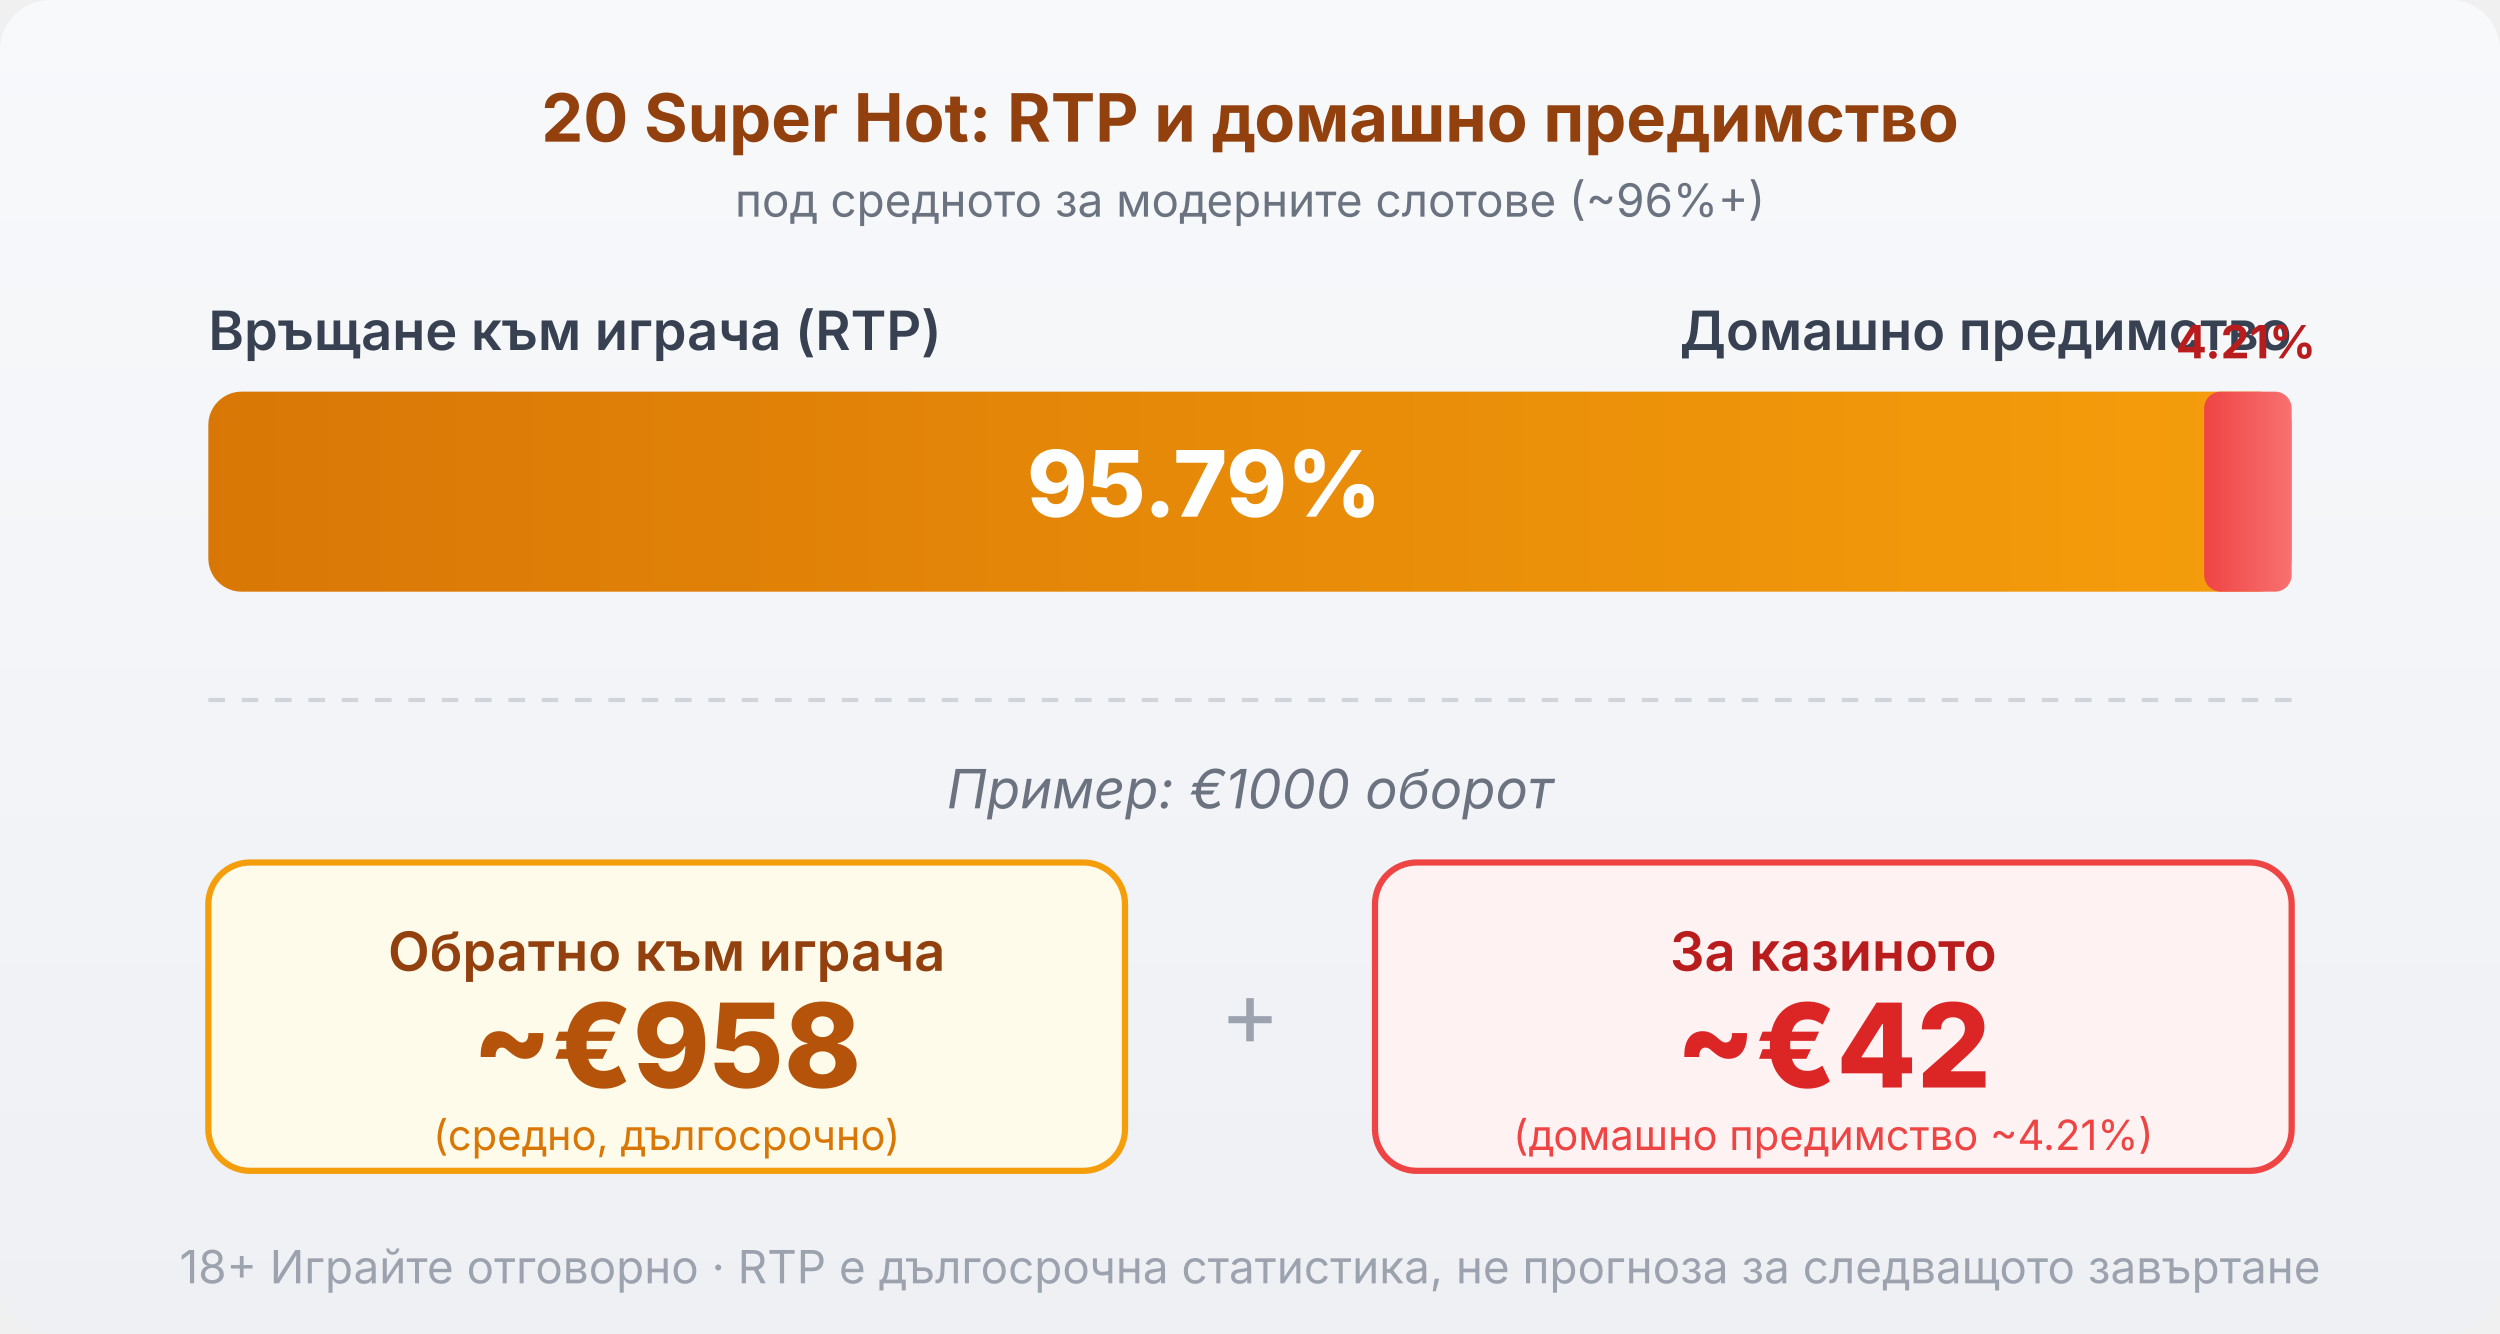
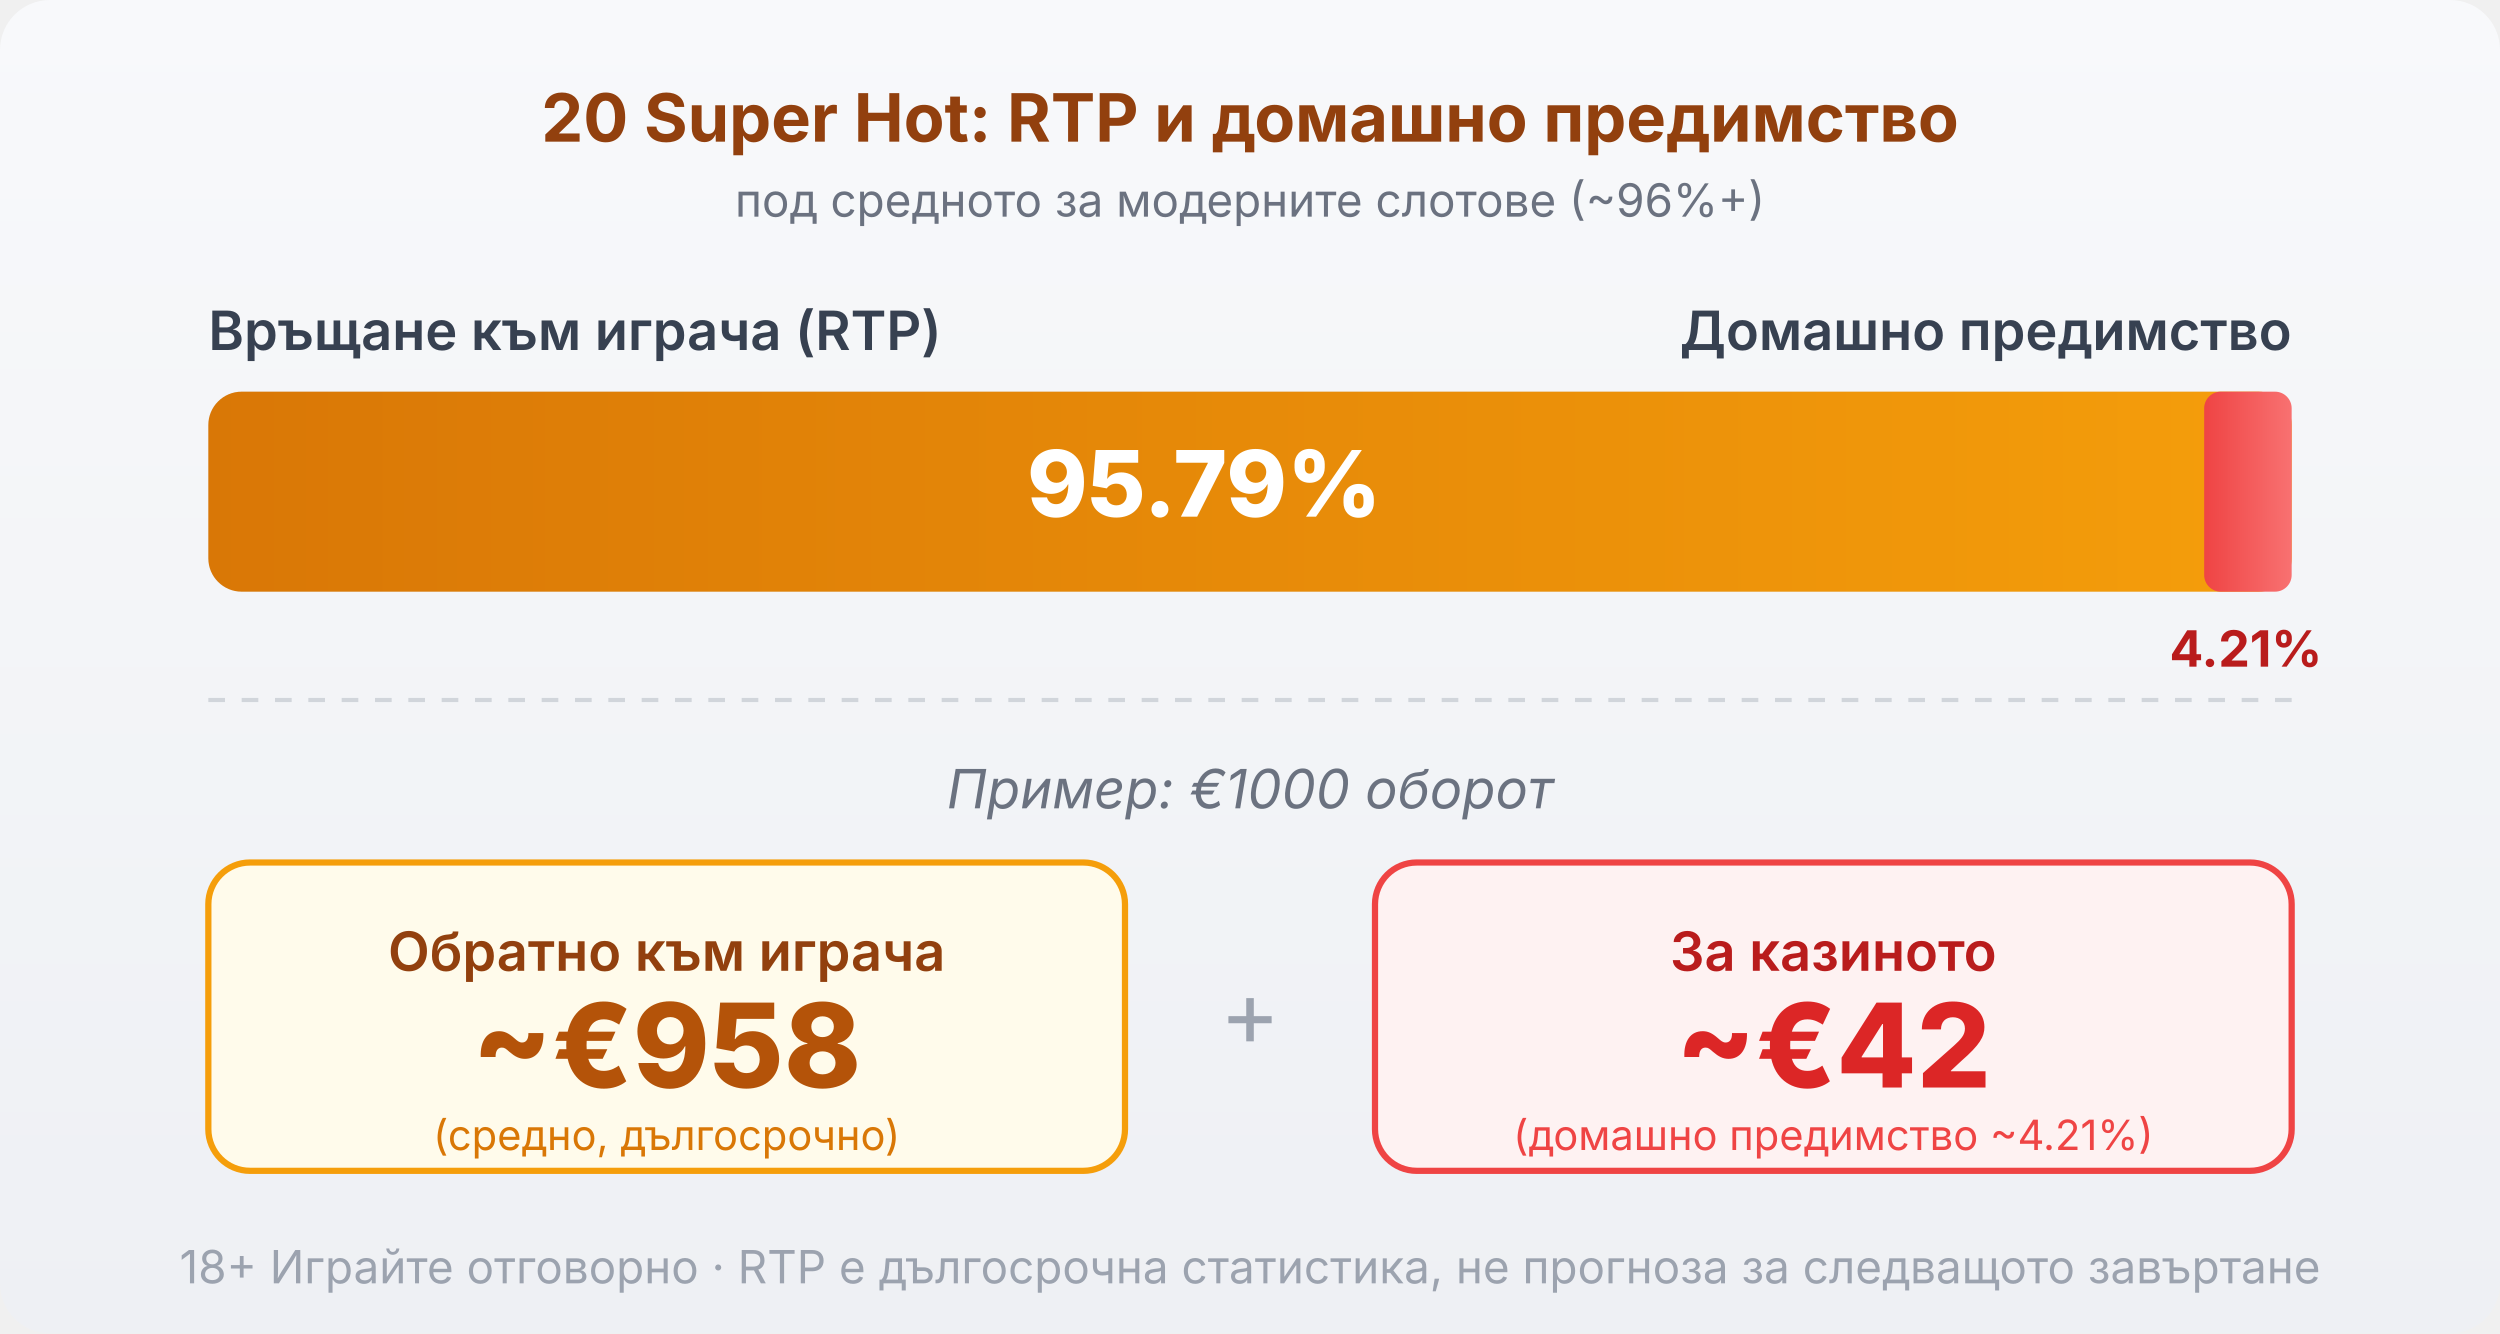
<svg xmlns="http://www.w3.org/2000/svg" viewBox="0 0 600 320" width="600" height="320" role="img" aria-label="20 Super Hot RTP 95.79% и домашно предимство 4.21%: при €1000 оборот средно €958 се връщат на играча, €42 остават за казиното; под средното за модерните слотове">
  <defs>
    <linearGradient id="bg" x1="0" y1="0" x2="0" y2="1">
      <stop offset="0%" stop-color="#f8f9fb" />
      <stop offset="100%" stop-color="#eef0f4" />
    </linearGradient>
    <linearGradient id="playerBar" x1="0" y1="0" x2="1" y2="0">
      <stop offset="0%" stop-color="#d97706" />
      <stop offset="100%" stop-color="#f59e0b" />
    </linearGradient>
    <linearGradient id="houseBar" x1="0" y1="0" x2="1" y2="0">
      <stop offset="0%" stop-color="#ef4444" />
      <stop offset="100%" stop-color="#f87171" />
    </linearGradient>
  </defs>
  <rect width="600" height="320" rx="12" ry="12" fill="url(#bg)" />
  <text x="300" y="34" font-family="system-ui, -apple-system, sans-serif" font-size="16" font-weight="700" fill="#92400e" text-anchor="middle">20 Super Hot: RTP и домашно предимство</text>
  <text x="300" y="52" font-family="system-ui, -apple-system, sans-serif" font-size="11" fill="#6b7280" text-anchor="middle">под средното за модерните слотове (~96%+)</text>
  <text x="50" y="84" font-family="system-ui, -apple-system, sans-serif" font-size="13" fill="#374151" font-weight="600">Връщане към играча (RTP)</text>
  <text x="550" y="84" font-family="system-ui, -apple-system, sans-serif" font-size="13" fill="#374151" font-weight="600" text-anchor="end">Домашно предимство</text>
  <rect x="50" y="94" width="500" height="48" rx="8" fill="#e5e7eb" />
  <rect x="50" y="94" width="500" height="48" rx="8" fill="url(#playerBar)" />
  <rect x="529" y="94" width="21" height="48" rx="4" fill="url(#houseBar)" />
  <text x="289" y="124" font-family="system-ui, -apple-system, sans-serif" font-size="22" font-weight="800" fill="#ffffff" text-anchor="middle">95.79%</text>
-   <text x="539" y="86" font-family="system-ui, -apple-system, sans-serif" font-size="11" font-weight="700" fill="#b91c1c" text-anchor="middle">4.21%</text>
+   <text x="539" y="160" font-family="system-ui, -apple-system, sans-serif" font-size="12" font-weight="700" fill="#b91c1c" text-anchor="middle">4.21%</text>
  <line x1="50" y1="168" x2="550" y2="168" stroke="#d1d5db" stroke-width="1" stroke-dasharray="4,4" />
  <text x="300" y="194" font-family="system-ui, -apple-system, sans-serif" font-size="13" fill="#6b7280" text-anchor="middle" font-style="italic">Пример: €1000 оборот</text>
  <rect x="50" y="207" width="220" height="74" rx="10" fill="#fffbeb" stroke="#f59e0b" stroke-width="1.5" />
  <text x="160" y="233" font-family="system-ui, -apple-system, sans-serif" font-size="13" fill="#92400e" text-anchor="middle" font-weight="600">Обратно към играча</text>
  <text x="160" y="261" font-family="system-ui, -apple-system, sans-serif" font-size="28" font-weight="800" fill="#b45309" text-anchor="middle">~€958</text>
  <text x="160" y="276" font-family="system-ui, -apple-system, sans-serif" font-size="10" fill="#d97706" text-anchor="middle">(средно, дългосрочно)</text>
  <rect x="330" y="207" width="220" height="74" rx="10" fill="#fef2f2" stroke="#ef4444" stroke-width="1.5" />
  <text x="440" y="233" font-family="system-ui, -apple-system, sans-serif" font-size="13" fill="#b91c1c" text-anchor="middle" font-weight="600">За казиното</text>
  <text x="440" y="261" font-family="system-ui, -apple-system, sans-serif" font-size="28" font-weight="800" fill="#dc2626" text-anchor="middle">~€42</text>
  <text x="440" y="276" font-family="system-ui, -apple-system, sans-serif" font-size="10" fill="#ef4444" text-anchor="middle">(домашно предимство ~4.21%)</text>
  <text x="300" y="251" font-family="system-ui, -apple-system, sans-serif" font-size="22" fill="#9ca3af" text-anchor="middle">+</text>
  <text x="300" y="308" font-family="system-ui, -apple-system, sans-serif" font-size="11" fill="#9ca3af" text-anchor="middle">18+ Играйте отговорно · RTP е дългосрочна статистика, не прогноза за следващото завъртане</text>
</svg>
